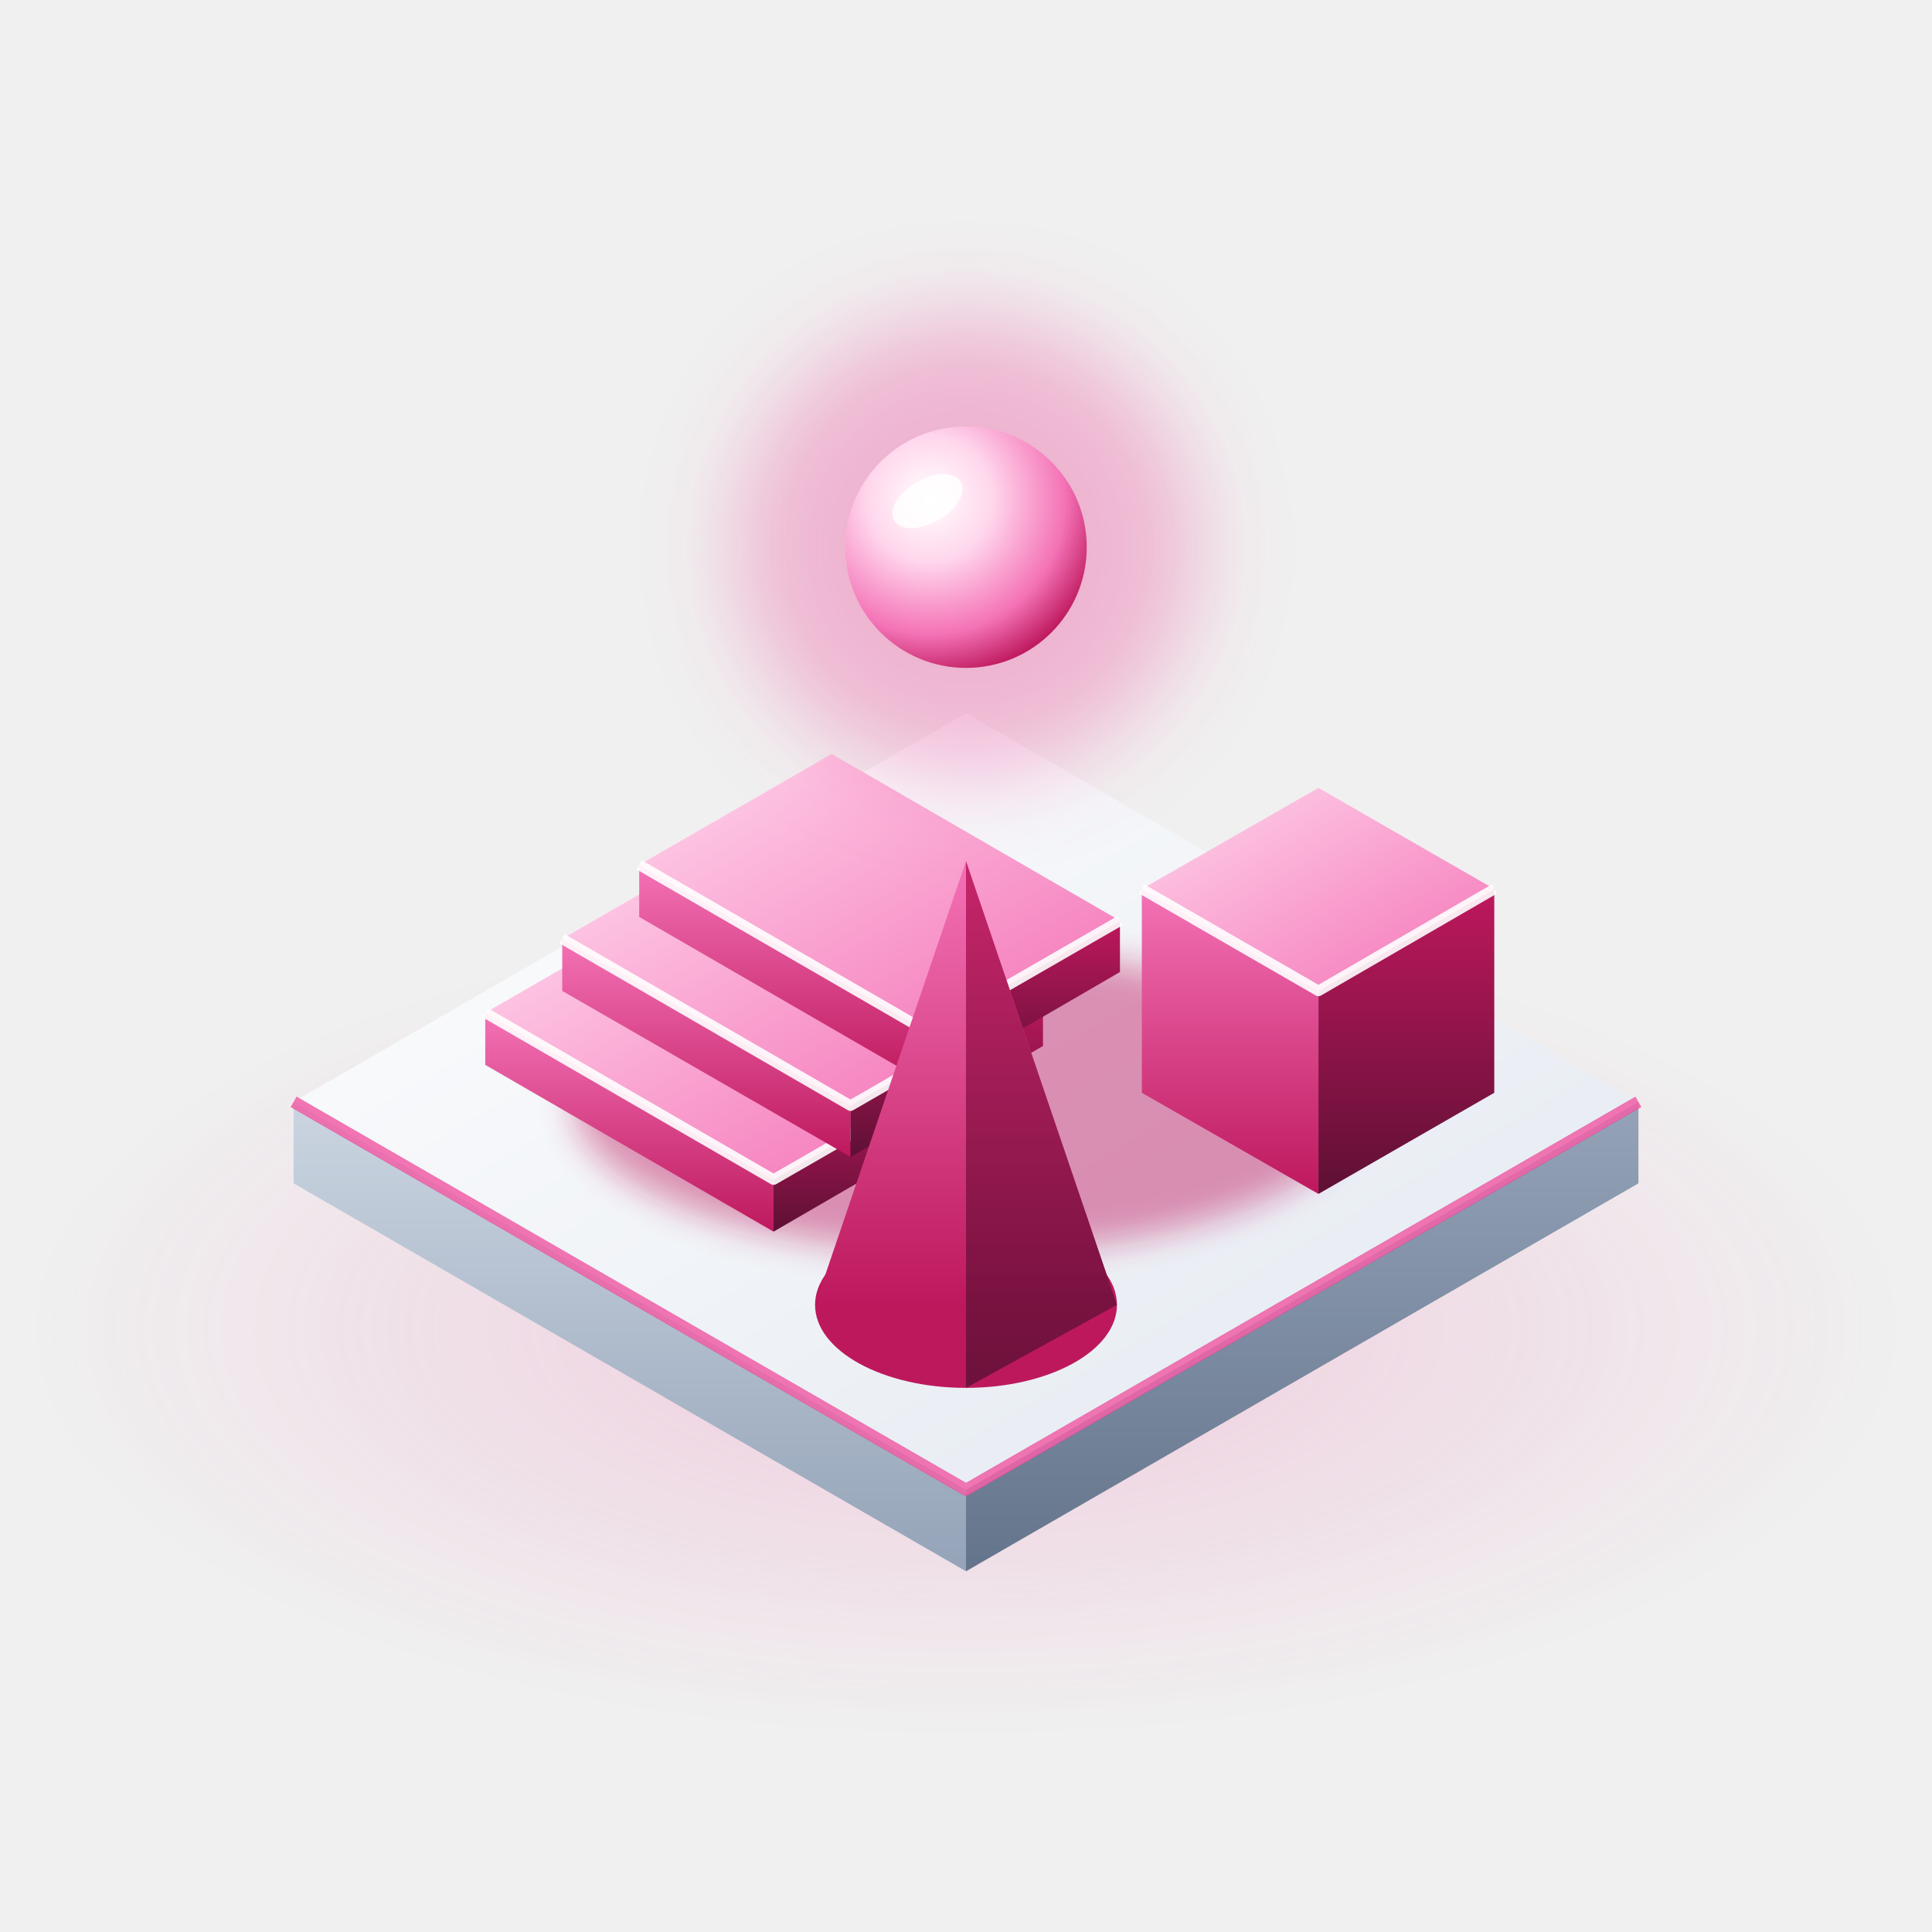
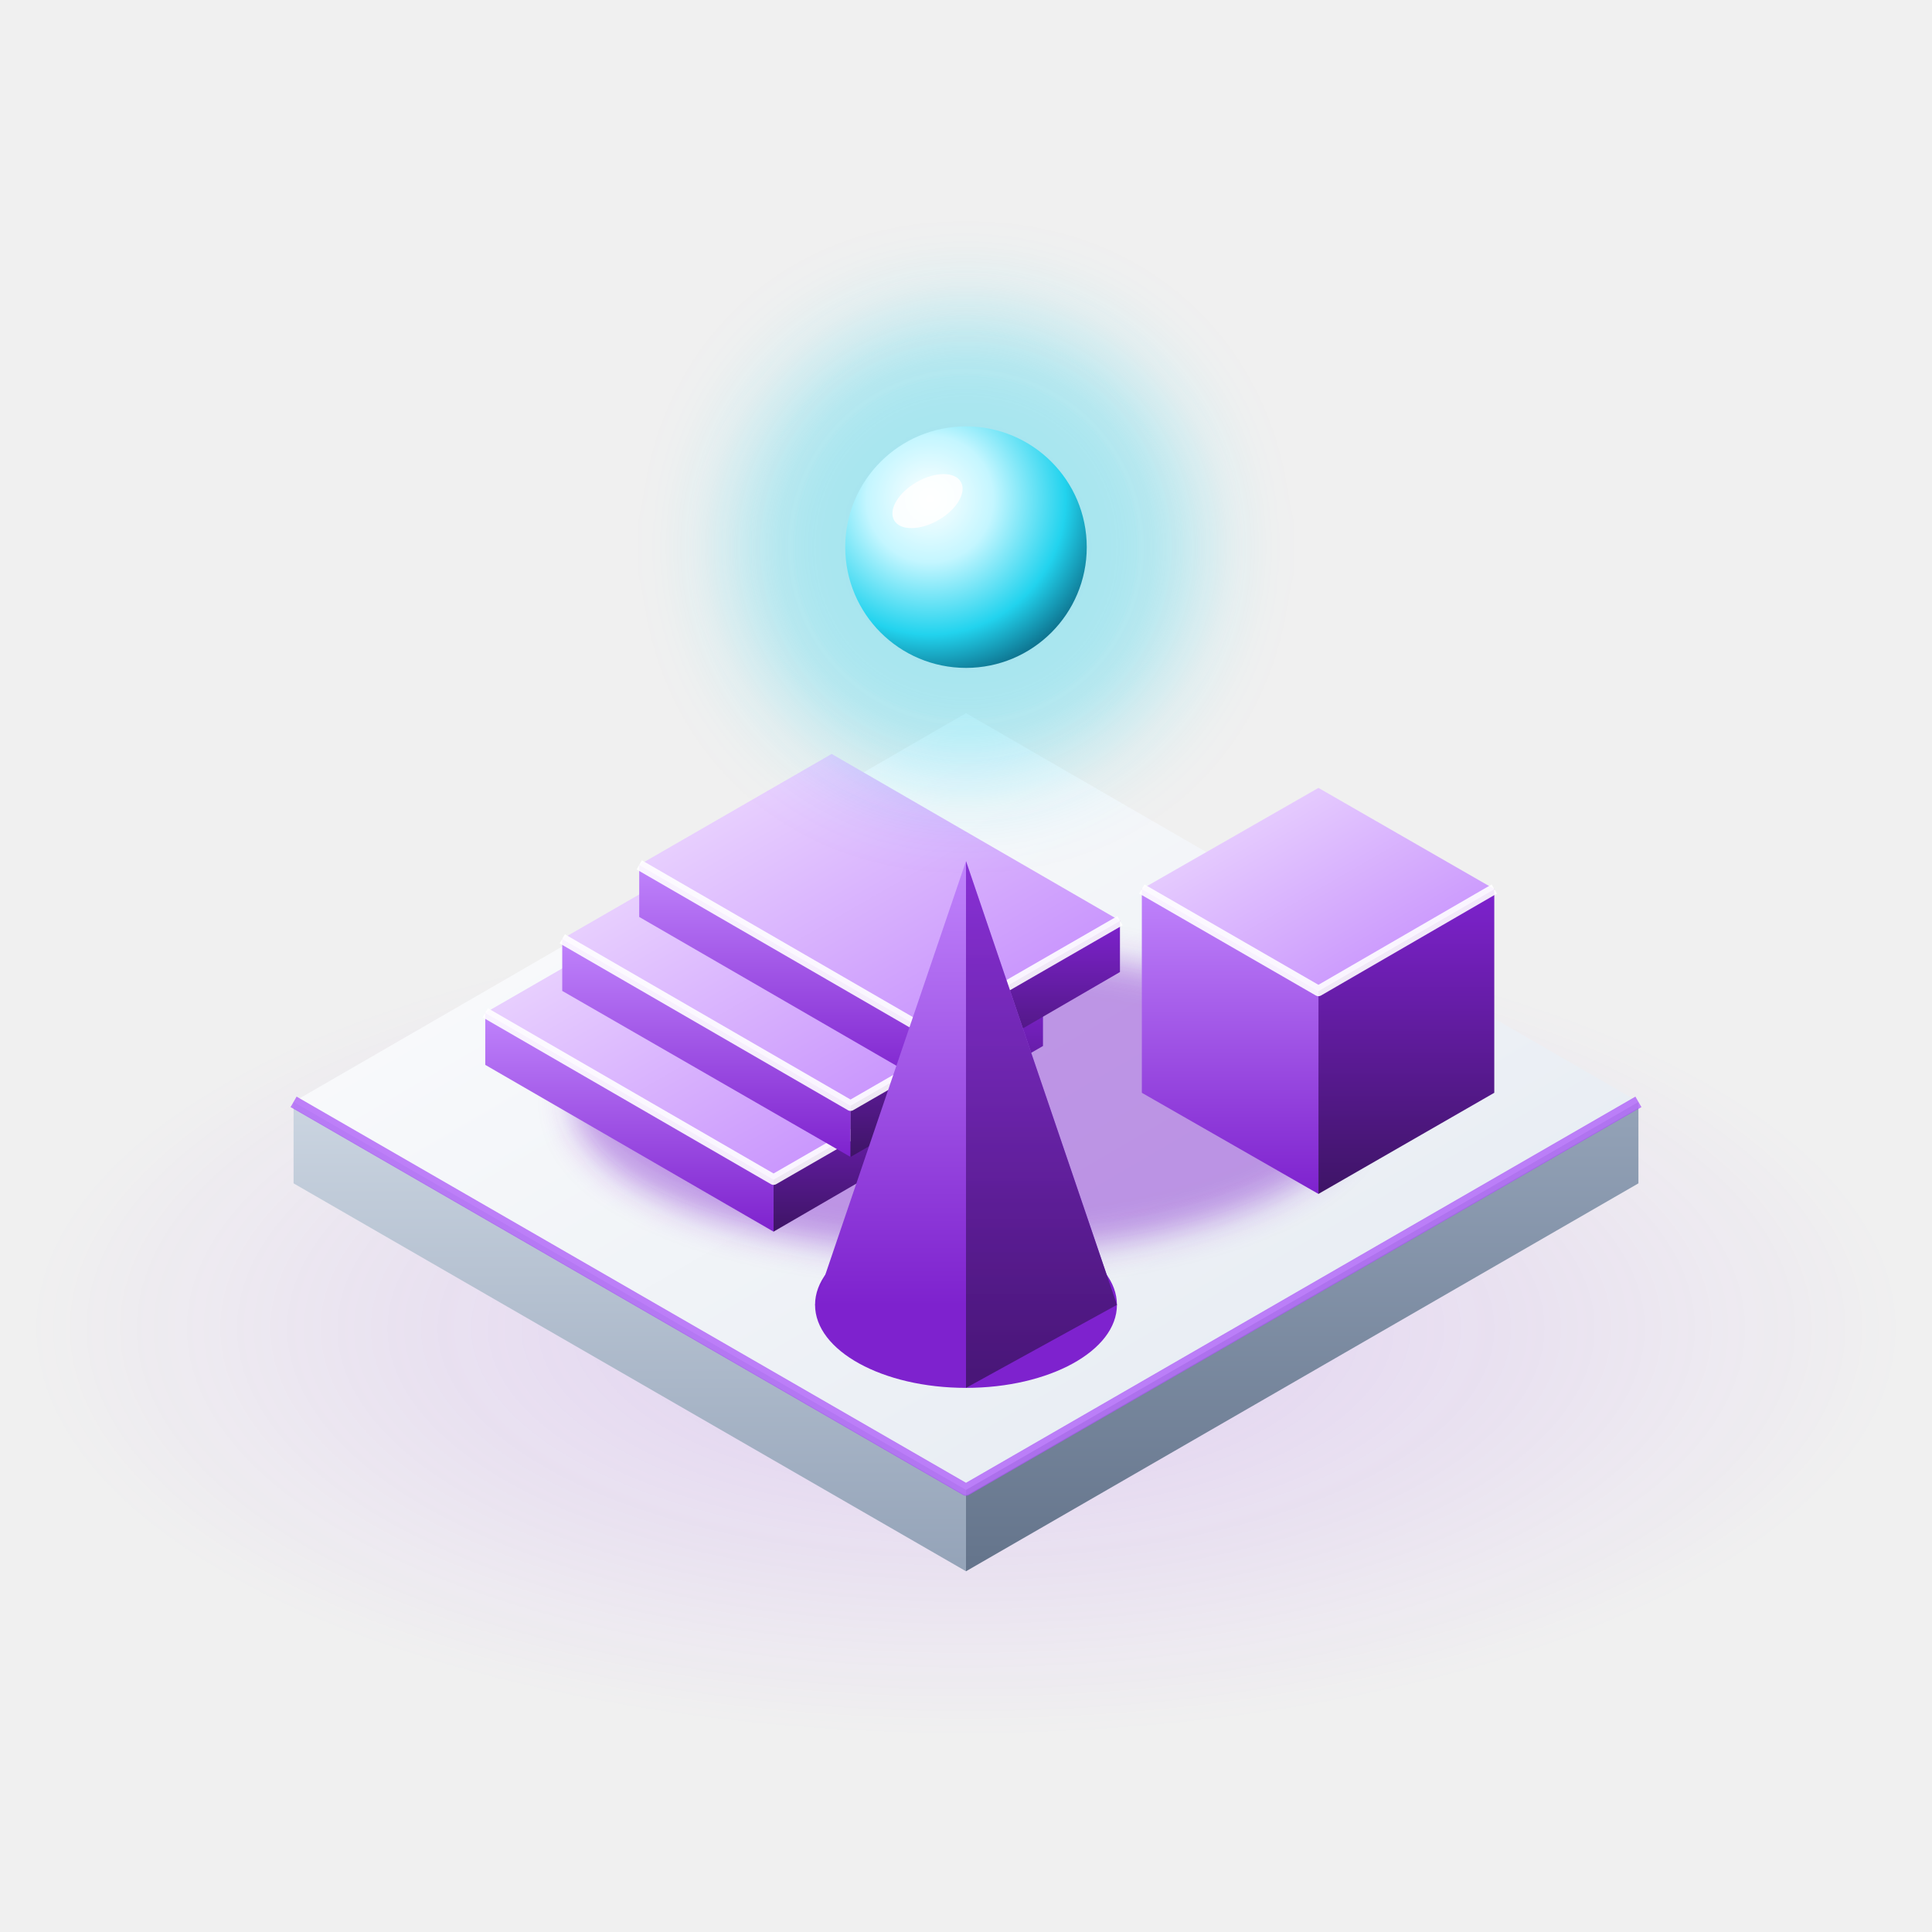
<svg xmlns="http://www.w3.org/2000/svg" viewBox="0 0 256 256" width="256" height="256" fill="none">
  <defs>
    <linearGradient id="gral-top" x1="0" y1="0" x2="1" y2="1">
-       <stop offset="0" stop-color="#ffd6ec" stop-opacity="1" />
-       <stop offset="1" stop-color="#f472b6" stop-opacity="1" />
+       <stop offset="0" stop-color="#f1e1ff" stop-opacity="1" />
+       <stop offset="1" stop-color="#c084fc" stop-opacity="1" />
    </linearGradient>
    <linearGradient id="gral-left" x1="0" y1="0" x2="0" y2="1">
-       <stop offset="0" stop-color="#f472b6" stop-opacity="1" />
-       <stop offset="1" stop-color="#be185d" stop-opacity="1" />
+       <stop offset="0" stop-color="#c084fc" stop-opacity="1" />
+       <stop offset="1" stop-color="#7e22ce" stop-opacity="1" />
    </linearGradient>
    <linearGradient id="gral-right" x1="0" y1="0" x2="0" y2="1">
-       <stop offset="0" stop-color="#be185d" stop-opacity="1" />
-       <stop offset="1" stop-color="#5e1034" stop-opacity="1" />
+       <stop offset="0" stop-color="#7e22ce" stop-opacity="1" />
+       <stop offset="1" stop-color="#3e1466" stop-opacity="1" />
    </linearGradient>
    <linearGradient id="gral-spec" x1="0" y1="0" x2="1" y2="1">
      <stop offset="0" stop-color="#ffffff" stop-opacity="0.55" />
      <stop offset="1" stop-color="#ffffff" stop-opacity="0" />
    </linearGradient>
    <linearGradient id="gral-ptop" x1="0" y1="0" x2="1" y2="1">
      <stop offset="0" stop-color="#ffffff" stop-opacity="1" />
      <stop offset="1" stop-color="#e2e8f0" stop-opacity="1" />
    </linearGradient>
    <linearGradient id="gral-pleft" x1="0" y1="0" x2="0" y2="1">
      <stop offset="0" stop-color="#cbd5e1" stop-opacity="1" />
      <stop offset="1" stop-color="#94a3b8" stop-opacity="1" />
    </linearGradient>
    <linearGradient id="gral-pright" x1="0" y1="0" x2="0" y2="1">
      <stop offset="0" stop-color="#94a3b8" stop-opacity="1" />
      <stop offset="1" stop-color="#64748b" stop-opacity="1" />
    </linearGradient>
    <radialGradient id="gral-halo" cx=".5" cy=".5" r=".5">
-       <stop offset="0" stop-color="#ec4899" stop-opacity="0.22" />
-       <stop offset="1" stop-color="#ec4899" stop-opacity="0" />
+       <stop offset="0" stop-color="#a855f7" stop-opacity="0.22" />
+       <stop offset="1" stop-color="#a855f7" stop-opacity="0" />
    </radialGradient>
    <radialGradient id="gral-orb" cx=".35" cy=".3" r=".75">
      <stop offset="0" stop-color="#ffffff" />
-       <stop offset=".35" stop-color="#ffd6ec" />
-       <stop offset=".75" stop-color="#f472b6" />
-       <stop offset="1" stop-color="#be185d" />
+       <stop offset=".35" stop-color="#c4f6ff" />
+       <stop offset=".75" stop-color="#22d3ee" />
+       <stop offset="1" stop-color="#0e7490" />
    </radialGradient>
    <filter id="gral-blur" x="-50%" y="-50%" width="200%" height="200%">
      <feGaussianBlur stdDeviation="6" />
    </filter>
    <filter id="gral-soft" x="-50%" y="-50%" width="200%" height="200%">
      <feGaussianBlur stdDeviation="2.2" />
    </filter>
  </defs>
  <ellipse cx="128" cy="176.0" rx="124" ry="54" fill="url(#gral-halo)" />
  <polygon points="38.9,156.8 128.0,208.2 128.0,197.4 38.9,146.0" fill="url(#gral-pleft)" />
  <polygon points="217.1,156.8 128.0,208.2 128.0,197.4 217.1,146.0" fill="url(#gral-pright)" />
  <polygon points="128.0,94.5 217.1,146.0 128.0,197.4 38.9,146.0" fill="url(#gral-ptop)" />
  <polyline points="38.9,146.0 128.0,197.4 217.1,146.0" fill="none" stroke="#ffffff" stroke-opacity="0.5" stroke-width="1.4" stroke-linejoin="round" />
-   <polyline points="38.9,146.0 128.0,197.4 217.1,146.0" fill="none" stroke="#ec4899" stroke-width="1.6" stroke-opacity=".75" stroke-linejoin="round" />
-   <ellipse cx="128.0" cy="146.0" rx="52" ry="20" fill="#be185d" opacity="0.45" filter="url(#gral-soft)" />
+   <polyline points="38.9,146.0 128.0,197.4 217.1,146.0" fill="none" stroke="#a855f7" stroke-width="1.6" stroke-opacity=".75" stroke-linejoin="round" />
+   <ellipse cx="128.0" cy="146.0" rx="52" ry="20" fill="#7e22ce" opacity="0.45" filter="url(#gral-soft)" />
  <polygon points="64.3,141.1 102.5,163.2 102.5,156.3 64.3,134.2" fill="url(#gral-left)" />
  <polygon points="128.0,148.4 102.5,163.2 102.5,156.3 128.0,141.6" fill="url(#gral-right)" />
  <polygon points="89.8,119.5 128.0,141.6 102.5,156.3 64.3,134.2" fill="url(#gral-top)" />
  <polyline points="64.3,134.2 102.5,156.3 128.0,141.6" fill="none" stroke="#ffffff" stroke-opacity="0.9" stroke-width="1.4" stroke-linejoin="round" />
  <polygon points="74.5,131.3 112.7,153.3 112.7,146.5 74.5,124.4" fill="url(#gral-left)" />
  <polygon points="138.2,138.6 112.7,153.3 112.7,146.5 138.2,131.8" fill="url(#gral-right)" />
  <polygon points="100.0,109.7 138.2,131.8 112.7,146.5 74.5,124.4" fill="url(#gral-top)" />
  <polyline points="74.5,124.4 112.7,146.5 138.2,131.8" fill="none" stroke="#ffffff" stroke-opacity="0.9" stroke-width="1.4" stroke-linejoin="round" />
  <polygon points="84.7,121.5 122.9,143.6 122.9,136.7 84.7,114.6" fill="url(#gral-left)" />
  <polygon points="148.4,128.8 122.9,143.6 122.9,136.7 148.4,122.0" fill="url(#gral-right)" />
  <polygon points="110.2,99.9 148.4,122.0 122.9,136.7 84.7,114.6" fill="url(#gral-top)" />
  <polyline points="84.7,114.6 122.9,136.7 148.4,122.0" fill="none" stroke="#ffffff" stroke-opacity="0.9" stroke-width="1.4" stroke-linejoin="round" />
  <polygon points="151.3,144.8 174.7,158.2 174.7,131.3 151.3,117.8" fill="url(#gral-left)" />
  <polygon points="198.0,144.8 174.7,158.2 174.7,131.3 198.0,117.8" fill="url(#gral-right)" />
  <polygon points="174.7,104.4 198.0,117.8 174.7,131.3 151.3,117.8" fill="url(#gral-top)" />
  <polyline points="151.3,117.8 174.7,131.3 198.0,117.8" fill="none" stroke="#ffffff" stroke-opacity="0.9" stroke-width="1.4" stroke-linejoin="round" />
-   <circle cx="128.0" cy="72.5" r="30.4" fill="#ec4899" opacity=".35" filter="url(#gral-blur)" />
+   <circle cx="128.0" cy="72.5" r="30.4" fill="#22d3ee" opacity=".35" filter="url(#gral-blur)" />
  <circle cx="128.0" cy="72.5" r="16.0" fill="url(#gral-orb)" />
  <ellipse cx="122.9" cy="66.4" rx="5.1" ry="2.9" fill="#fff" opacity=".85" transform="rotate(-30 122.9 66.4)" />
-   <ellipse cx="128.0" cy="172.9" rx="20" ry="11" fill="#be185d" />
+   <ellipse cx="128.0" cy="172.9" rx="20" ry="11" fill="#7e22ce" />
  <polygon points="128.0,114.1 108.0,172.9 148.0,172.9" fill="url(#gral-left)" />
  <polygon points="128.0,114.1 128.0,183.9 148.0,172.9" fill="url(#gral-right)" opacity=".85" />
</svg>
